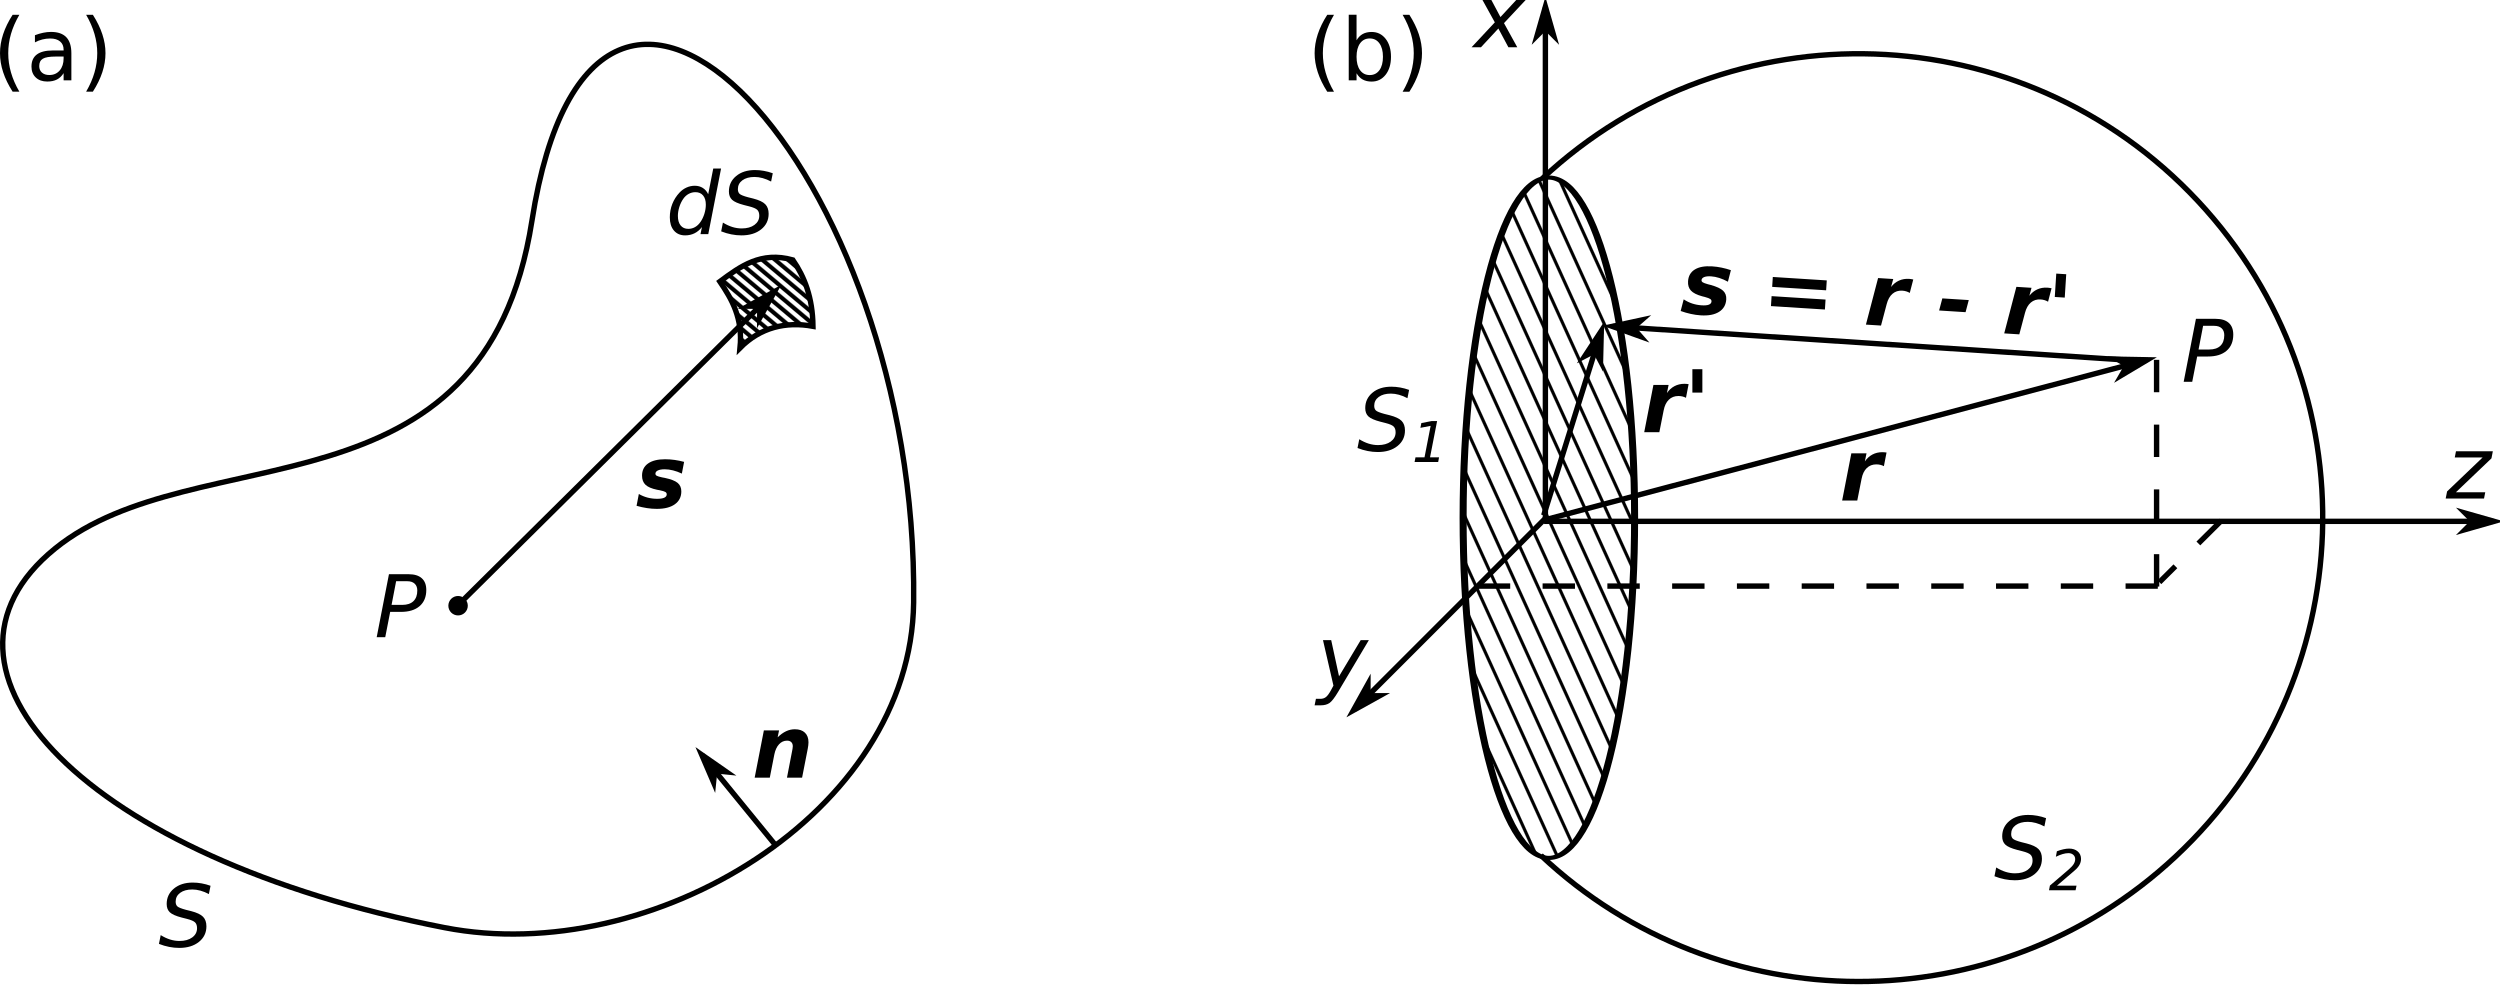
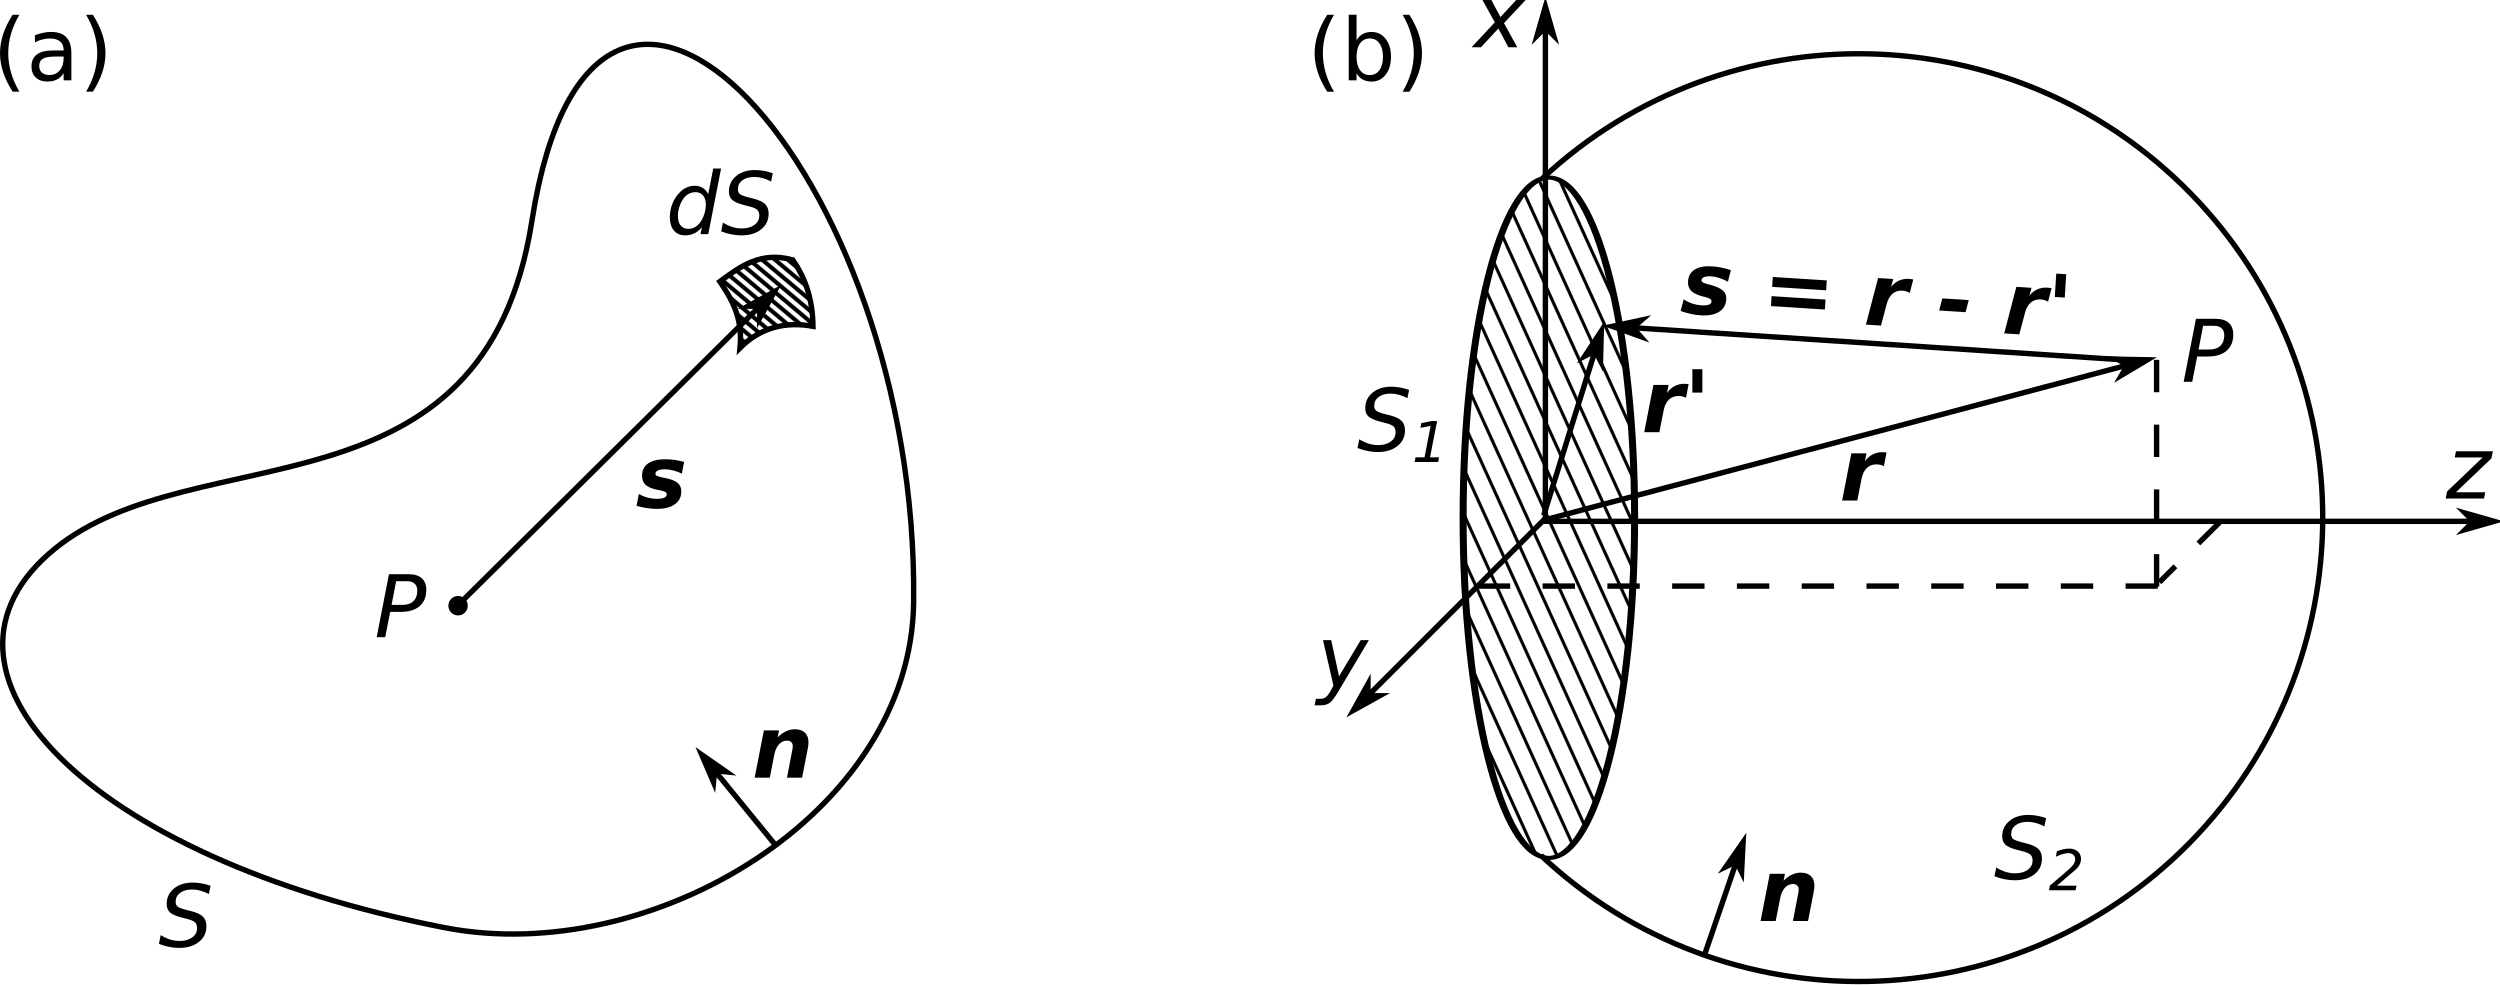
<svg xmlns="http://www.w3.org/2000/svg" xmlns:ns2="http://www.openswatchbook.org/uri/2009/osb" xmlns:xlink="http://www.w3.org/1999/xlink" width="1389.424" height="546.996" id="svg2" version="1.1">
  <defs id="defs4">
+     <pattern xlink:href="#pattern6970" id="pattern3070" patternTransform="matrix(1.477851,-1.758957,4.749717,3.990646,7.198318,8.233398)" />
    <pattern xlink:href="#pattern6467" id="pattern6970" patternTransform="matrix(1.477851,-1.758957,4.749717,3.990646,16.51082,8.233398)" />
    <pattern xlink:href="#pattern6378" id="pattern6467" patternTransform="matrix(1.477851,-1.758957,4.749717,3.990646,16.51082,8.233398)" />
    <pattern xlink:href="#Strips1_5" id="pattern6447" patternTransform="matrix(-1.051619,0.2817803,-2.016276,-7.524844,-16.54113,48.74354)" />
    <pattern id="Strips1_5" patternTransform="translate(0,0) scale(10,10)" height="1" width="6" patternUnits="userSpaceOnUse">
      <rect id="rect4518" height="2" width="1" y="-0.5" x="0" style="fill:black;stroke:none" />
    </pattern>
    <linearGradient id="linearGradient6427" ns2:paint="solid">
      <stop style="stop-color:#000000;stop-opacity:1;" offset="0" id="stop6429" />
    </linearGradient>
    <pattern xlink:href="#pattern5924" id="pattern6378" patternTransform="matrix(1.477851,-1.758957,4.749717,3.990646,16.50845,31.36485)" />
    <pattern xlink:href="#pattern5903" id="pattern5924" patternTransform="matrix(1.477851,-1.758957,4.749717,3.990646,16.50845,31.36485)" />
    <pattern xlink:href="#pattern5687" id="pattern5903" patternTransform="matrix(1.477851,-1.758957,4.749717,3.990646,16.51082,31.36858)" />
    <pattern xlink:href="#pattern5215" id="pattern5687" patternTransform="matrix(1.477851,-1.758957,4.749717,3.990646,16.51082,31.36858)" />
    <marker orient="auto" refY="0" refX="0" id="Arrow1Mend" style="overflow:visible">
      <path id="path5238" d="M 0,0 5,-5 -12.5,0 5,5 0,0 z" style="fill-rule:evenodd;stroke:#000000;stroke-width:1pt" transform="matrix(-0.4,0,0,-0.4,-4,0)" />
    </marker>
    <pattern xlink:href="#Strips1_1" id="pattern5215" patternTransform="matrix(1.477851,-1.758957,4.749717,3.990646,0,0)" />
    <pattern id="Strips1_1" patternTransform="translate(0,0) scale(10,10)" height="1" width="2" patternUnits="userSpaceOnUse">
      <rect id="rect4488" height="2" width="1" y="-0.5" x="0" style="fill:black;stroke:none" />
    </pattern>
  </defs>
  <g id="layer1" transform="translate(-7.198319,-8.233398)">
-     <g id="g6953" transform="translate(-9.312499,0)">
-       <path id="path2987" d="M 524.286,343.076 C 522.843,460.231 378.577,546.171 263.571,523.791 64.281,485.008 -35.514,380.012 47.143,313.076 125.719,249.445 285.654,300.41 312.143,130.934 347.065,-92.497 527.235,103.509 524.286,343.076 z" style="fill:none;stroke:#000000;stroke-width:3;stroke-miterlimit:10;stroke-opacity:1;stroke-dashoffset:0" />
-       <text id="text3758" y="362.362" x="224.571" style="font-size:48px;font-style:oblique;font-variant:normal;font-weight:normal;font-stretch:normal;line-height:125%;letter-spacing:0px;word-spacing:0px;fill:#000000;fill-opacity:1;stroke:none;font-family:Bitstream Vera Sans;-inkscape-font-specification:Bitstream Vera Sans Oblique" xml:space="preserve">
-         <tspan y="362.362" x="224.571" id="tspan3760">P</tspan>
+     <g id="g3083">
+       <path id="path2987" d="M 514.973,343.076 C 513.531,460.231 369.265,546.171 254.259,523.791 54.968,485.008 -44.826,380.012 37.83,313.076 116.406,249.445 276.341,300.41 302.83,130.934 337.753,-92.497 517.923,103.509 514.973,343.076 z" style="fill:none;stroke:#000000;stroke-width:3;stroke-miterlimit:10;stroke-opacity:1;stroke-dashoffset:0" />
+       <text id="text3758" y="362.362" x="215.259" style="font-size:48px;font-style:oblique;font-variant:normal;font-weight:normal;font-stretch:normal;line-height:125%;letter-spacing:0px;word-spacing:0px;fill:#000000;fill-opacity:1;stroke:none;font-family:Bitstream Vera Sans;-inkscape-font-specification:Bitstream Vera Sans Oblique" xml:space="preserve">
+         <tspan y="362.362" x="215.259" id="tspan3760">P</tspan>
      </text>
-       <text xml:space="preserve" style="font-size:48px;font-style:oblique;font-variant:normal;font-weight:normal;font-stretch:normal;line-height:125%;letter-spacing:0px;word-spacing:0px;fill:#000000;fill-opacity:1;stroke:none;font-family:Bitstream Vera Sans;-inkscape-font-specification:Bitstream Vera Sans Oblique" x="104.571" y="534.362" id="text3762">
-         <tspan id="tspan3764" x="104.571" y="534.362">S</tspan>
+       <text xml:space="preserve" style="font-size:48px;font-style:oblique;font-variant:normal;font-weight:normal;font-stretch:normal;line-height:125%;letter-spacing:0px;word-spacing:0px;fill:#000000;fill-opacity:1;stroke:none;font-family:Bitstream Vera Sans;-inkscape-font-specification:Bitstream Vera Sans Oblique" x="95.259" y="534.362" id="text3762">
+         <tspan id="tspan3764" x="95.259" y="534.362">S</tspan>
      </text>
-       <path id="rect3766" d="m 427.8,201.593 c 1.614,-16.505 -4.489,-26.941 -11.217,-36.887 11.429,-8.451 22.833,-16.956 40.547,-12.013 6.497,9.41 11.018,20.887 11.217,36.887 -15.185,-2.78 -29.25,0.64 -40.547,12.013 z" style="fill:url(#pattern6970);fill-opacity:1;stroke:#000000;stroke-width:3;stroke-miterlimit:10;stroke-opacity:1;stroke-dashoffset:0" />
-       <path transform="translate(3.125,-11.40234)" d="m 271.875,356.268 c 0,2.157 -1.749,3.906 -3.906,3.906 -2.157,0 -3.906,-1.749 -3.906,-3.906 0,-2.157 1.749,-3.906 3.906,-3.906 2.157,0 3.906,1.749 3.906,3.906 z" id="path5217" style="fill:#000000;stroke:#000000;stroke-width:3;stroke-miterlimit:10;stroke-opacity:1;stroke-dasharray:none;stroke-dashoffset:0" />
-       <text id="text5219" y="138.362" x="386.571" style="font-size:48px;font-style:oblique;font-variant:normal;font-weight:normal;font-stretch:normal;line-height:125%;letter-spacing:0px;word-spacing:0px;fill:#000000;fill-opacity:1;stroke:none;font-family:Bitstream Vera Sans;-inkscape-font-specification:Bitstream Vera Sans Oblique" xml:space="preserve">
-         <tspan y="138.362" x="386.571" id="tspan5221">dS</tspan>
+       <path id="rect3766" d="m 418.487,201.593 c 1.614,-16.505 -4.489,-26.941 -11.217,-36.887 11.429,-8.451 22.833,-16.956 40.547,-12.013 6.497,9.41 11.018,20.887 11.217,36.887 -15.185,-2.78 -29.25,0.64 -40.547,12.013 z" style="fill:url(#pattern3070);fill-opacity:1;stroke:#000000;stroke-width:3;stroke-miterlimit:10;stroke-opacity:1;stroke-dashoffset:0" />
+       <path transform="translate(-6.187499,-11.40234)" d="m 271.875,356.268 a 3.906,3.906 0 1 1 -7.812,0 3.906,3.906 0 1 1 7.812,0 z" id="path5217" style="fill:#000000;stroke:#000000;stroke-width:3;stroke-miterlimit:10;stroke-opacity:1;stroke-dasharray:none;stroke-dashoffset:0" />
+       <text id="text5219" y="138.362" x="377.259" style="font-size:48px;font-style:oblique;font-variant:normal;font-weight:normal;font-stretch:normal;line-height:125%;letter-spacing:0px;word-spacing:0px;fill:#000000;fill-opacity:1;stroke:none;font-family:Bitstream Vera Sans;-inkscape-font-specification:Bitstream Vera Sans Oblique" xml:space="preserve">
+         <tspan y="138.362" x="377.259" id="tspan5221">dS</tspan>
      </text>
-       <path id="path5223" d="M 272.656,342.987 446.598,170.66" style="fill:#ff0000;stroke:#000000;stroke-width:3;stroke-linecap:butt;stroke-linejoin:miter;stroke-miterlimit:4;stroke-opacity:1;stroke-dasharray:none;marker-end:url(#Arrow1Mend)" />
-       <text xml:space="preserve" style="font-size:48px;font-style:oblique;font-variant:normal;font-weight:bold;font-stretch:normal;line-height:125%;letter-spacing:0px;word-spacing:0px;fill:#000000;fill-opacity:1;stroke:none;font-family:Bitstream Vera Sans;-inkscape-font-specification:Bitstream Vera Sans Bold Oblique" x="369.826" y="290.362" id="text5669">
-         <tspan id="tspan5671" x="369.826" y="290.362">s</tspan>
+       <path id="path5223" d="M 263.344,342.987 437.286,170.66" style="fill:#ff0000;stroke:#000000;stroke-width:3;stroke-linecap:butt;stroke-linejoin:miter;stroke-miterlimit:4;stroke-opacity:1;stroke-dasharray:none;marker-end:url(#Arrow1Mend)" />
+       <text xml:space="preserve" style="font-size:48px;font-style:oblique;font-variant:normal;font-weight:bold;font-stretch:normal;line-height:125%;letter-spacing:0px;word-spacing:0px;fill:#000000;fill-opacity:1;stroke:none;font-family:Bitstream Vera Sans;-inkscape-font-specification:Bitstream Vera Sans Bold Oblique" x="360.513" y="290.362" id="text5669">
+         <tspan id="tspan5671" x="360.513" y="290.362">s</tspan>
      </text>
-       <path style="fill:#ff0000;stroke:#000000;stroke-width:3;stroke-linecap:butt;stroke-linejoin:miter;stroke-miterlimit:4;stroke-opacity:1;stroke-dasharray:none;marker-end:url(#Arrow1Mend)" d="M 447.821,478.326 406.764,428.023" id="path6385" />
-       <text id="text6389" y="440.425" x="434.451" style="font-size:48px;font-style:oblique;font-variant:normal;font-weight:bold;font-stretch:normal;line-height:125%;letter-spacing:0px;word-spacing:0px;fill:#000000;fill-opacity:1;stroke:none;font-family:Bitstream Vera Sans;-inkscape-font-specification:Bitstream Vera Sans Bold Oblique" xml:space="preserve">
-         <tspan y="440.425" x="434.451" id="tspan6391">n</tspan>
+       <path style="fill:#ff0000;stroke:#000000;stroke-width:3;stroke-linecap:butt;stroke-linejoin:miter;stroke-miterlimit:4;stroke-opacity:1;stroke-dasharray:none;marker-end:url(#Arrow1Mend)" d="M 438.509,478.326 397.451,428.023" id="path6385" />
+       <text id="text6389" y="440.425" x="425.138" style="font-size:48px;font-style:oblique;font-variant:normal;font-weight:bold;font-stretch:normal;line-height:125%;letter-spacing:0px;word-spacing:0px;fill:#000000;fill-opacity:1;stroke:none;font-family:Bitstream Vera Sans;-inkscape-font-specification:Bitstream Vera Sans Bold Oblique" xml:space="preserve">
+         <tspan y="440.425" x="425.138" id="tspan6391">n</tspan>
      </text>
    </g>
    <text xml:space="preserve" style="font-size:48px;font-style:normal;font-variant:normal;font-weight:normal;font-stretch:normal;line-height:125%;letter-spacing:0px;word-spacing:0px;fill:#000000;fill-opacity:1;stroke:none;font-family:Bitstream Vera Sans;-inkscape-font-specification:Bitstream Vera Sans" x="1178.125" y="52.896" id="text6496" transform="translate(16.50845,31.36485)">
      <tspan id="tspan6498" x="1178.125" y="52.896" />
    </text>
-     <g id="g6912" transform="translate(18.7179,-71.875)">
-       <path id="path5988" d="m 847.359,369.314 0,-285.052" style="fill:none;stroke:#000000;stroke-width:3;stroke-linecap:butt;stroke-linejoin:miter;stroke-miterlimit:4;stroke-opacity:1;stroke-dasharray:none;marker-mid:none;marker-end:url(#Arrow1Mend)" />
-       <path style="fill:none;stroke:#000000;stroke-width:3;stroke-linecap:butt;stroke-linejoin:miter;stroke-miterlimit:4;stroke-opacity:1;stroke-dasharray:none;marker-mid:none;marker-end:url(#Arrow1Mend)" d="M 847.289,368.259 740.959,474.589" id="path6354" />
-       <path transform="matrix(1.694444,0,0,1,-559.2173,31.36485)" d="m 859.375,336.49 c 0,104.416 -12.592,189.062 -28.125,189.062 -15.533,0 -28.125,-84.646 -28.125,-189.062 0,-104.416 12.592,-189.062 28.125,-189.062 15.533,0 28.125,84.646 28.125,189.062 z" id="path6363" style="fill:url(#pattern6447);fill-opacity:1;stroke:#000000;stroke-width:2.305;stroke-miterlimit:4;stroke-opacity:1;stroke-dasharray:none;stroke-dashoffset:0" />
-       <path transform="matrix(-1,0,0,-1,2010.633,690.2189)" d="m 1165.036,510.843 c -104.059,97.187 -267.202,91.617 -364.39,-12.443 -97.187,-104.059 -91.617,-267.202 12.443,-364.39 99.35,-92.789 253.676,-92.493 352.669,0.677" id="path6420" style="fill:none;stroke:#000000;stroke-width:3;stroke-miterlimit:4;stroke-opacity:1;stroke-dasharray:none;stroke-dashoffset:0" />
-       <text xml:space="preserve" style="font-size:48px;font-style:oblique;font-variant:normal;font-weight:normal;font-stretch:normal;line-height:125%;letter-spacing:0px;word-spacing:0px;fill:#000000;fill-opacity:1;stroke:none;font-family:Bitstream Vera Sans;-inkscape-font-specification:Bitstream Vera Sans Oblique" x="1200.806" y="292.306" id="text6474">
-         <tspan id="tspan6476" x="1200.806" y="292.306">P</tspan>
-       </text>
-       <path style="fill:#ff0000;stroke:#000000;stroke-width:3;stroke-linecap:butt;stroke-linejoin:miter;stroke-miterlimit:4;stroke-opacity:1;stroke-dasharray:none;marker-end:url(#Arrow1Mend)" d="M 848.518,368.626 1181.507,280.183" id="path6478" />
-       <path id="path6484" d="M 846.431,366.531 878.276,264.516" style="fill:#ff0000;stroke:#000000;stroke-width:3;stroke-linecap:butt;stroke-linejoin:miter;stroke-miterlimit:4;stroke-opacity:1;stroke-dasharray:none;marker-end:url(#Arrow1Mend)" />
-       <path style="fill:#ff0000;stroke:#000000;stroke-width:3;stroke-linecap:butt;stroke-linejoin:miter;stroke-miterlimit:4;stroke-opacity:1;stroke-dasharray:none;marker-end:url(#Arrow1Mend)" d="M 1178.453,280.752 884.97,261.526" id="path6486" />
-       <text id="text6488" y="358.306" x="1010.806" style="font-size:48px;font-style:oblique;font-variant:normal;font-weight:bold;font-stretch:normal;line-height:125%;letter-spacing:0px;word-spacing:0px;fill:#000000;fill-opacity:1;stroke:none;font-family:Bitstream Vera Sans;-inkscape-font-specification:Bitstream Vera Sans Bold Oblique" xml:space="preserve">
-         <tspan y="358.306" x="1010.806" id="tspan6490">r</tspan>
-       </text>
-       <text transform="matrix(0.9979881,0.06340066,-0.06340066,0.9979881,0,0)" xml:space="preserve" style="font-size:48px;font-style:oblique;font-variant:normal;font-weight:bold;font-stretch:normal;line-height:125%;letter-spacing:0px;word-spacing:0px;fill:#000000;fill-opacity:1;stroke:none;font-family:Bitstream Vera Sans;-inkscape-font-specification:Bitstream Vera Sans Bold Oblique" x="936.256" y="194.972" id="text6492">
-         <tspan id="tspan6494" x="936.256" y="194.972">s = r - r'</tspan>
-       </text>
-       <text xml:space="preserve" style="font-size:48px;font-style:oblique;font-variant:normal;font-weight:bold;font-stretch:normal;line-height:125%;letter-spacing:0px;word-spacing:0px;fill:#000000;fill-opacity:1;stroke:none;font-family:Bitstream Vera Sans;-inkscape-font-specification:Bitstream Vera Sans Bold Oblique" x="900.806" y="320.306" id="text6500">
-         <tspan id="tspan6502" x="900.806" y="320.306">r'</tspan>
-       </text>
-       <path id="path6506" d="m 846.633,369.854 527.521,0" style="fill:none;stroke:#000000;stroke-width:3;stroke-linecap:butt;stroke-linejoin:miter;stroke-miterlimit:4;stroke-opacity:1;stroke-dasharray:none;marker-end:url(#Arrow1Mend)" />
-       <path style="fill:none;stroke:#000000;stroke-width:3;stroke-linecap:butt;stroke-linejoin:miter;stroke-miterlimit:4;stroke-opacity:1;stroke-dasharray:18, 18;stroke-dashoffset:0;marker-end:none" d="m 809.809,405.839 377.913,0" id="path6690" />
-       <path id="path6874" d="m 1187.046,280.098 0,136.364" style="fill:none;stroke:#000000;stroke-width:3;stroke-linecap:butt;stroke-linejoin:miter;stroke-miterlimit:4;stroke-opacity:1;stroke-dasharray:18, 18;stroke-dashoffset:0;marker-end:none" />
-       <path style="fill:none;stroke:#000000;stroke-width:3;stroke-linecap:butt;stroke-linejoin:miter;stroke-miterlimit:4;stroke-opacity:1;stroke-dasharray:18, 18;stroke-dashoffset:0;marker-end:none" d="m 1223.032,369.459 -34.439,34.228" id="path6876" />
-       <text id="text6878" y="357.16" x="1347.858" style="font-size:48px;font-style:oblique;font-variant:normal;font-weight:normal;font-stretch:normal;line-height:125%;letter-spacing:0px;word-spacing:0px;fill:#000000;fill-opacity:1;stroke:none;font-family:Bitstream Vera Sans;-inkscape-font-specification:Bitstream Vera Sans Oblique" xml:space="preserve">
-         <tspan y="357.16" x="1347.858" id="tspan6880">z</tspan>
-       </text>
-       <text id="text6882" y="106.358" x="807.584" style="font-size:48px;font-style:oblique;font-variant:normal;font-weight:normal;font-stretch:normal;line-height:125%;letter-spacing:0px;word-spacing:0px;fill:#000000;fill-opacity:1;stroke:none;font-family:Bitstream Vera Sans;-inkscape-font-specification:Bitstream Vera Sans Oblique" xml:space="preserve">
-         <tspan y="106.358" x="807.584" id="tspan6884">x</tspan>
-       </text>
-       <text id="text6886" y="462.121" x="720.301" style="font-size:48px;font-style:oblique;font-variant:normal;font-weight:normal;font-stretch:normal;line-height:125%;letter-spacing:0px;word-spacing:0px;fill:#000000;fill-opacity:1;stroke:none;font-family:Bitstream Vera Sans;-inkscape-font-specification:Bitstream Vera Sans Oblique" xml:space="preserve">
-         <tspan y="462.121" x="720.301" id="tspan6888">y</tspan>
-       </text>
-       <text id="text6898" y="330.644" x="742.664" style="font-size:48px;font-style:oblique;font-variant:normal;font-weight:normal;font-stretch:normal;line-height:125%;letter-spacing:0px;word-spacing:0px;fill:#000000;fill-opacity:1;stroke:none;font-family:Bitstream Vera Sans;-inkscape-font-specification:Bitstream Vera Sans Oblique" xml:space="preserve">
-         <tspan y="330.644" x="742.664" id="tspan6900">S<tspan id="tspan6902" style="font-size:65.001%;baseline-shift:sub">1</tspan>
-         </tspan>
-       </text>
-       <text xml:space="preserve" style="font-size:48px;font-style:oblique;font-variant:normal;font-weight:normal;font-stretch:normal;line-height:125%;letter-spacing:0px;word-spacing:0px;fill:#000000;fill-opacity:1;stroke:none;font-family:Bitstream Vera Sans;-inkscape-font-specification:Bitstream Vera Sans Oblique" x="1096.664" y="568.644" id="text6904">
-         <tspan id="tspan6906" x="1096.664" y="568.644">S<tspan id="tspan6910" style="font-size:65.001%;baseline-shift:sub">2</tspan>
-         </tspan>
-       </text>
-     </g>
    <text xml:space="preserve" style="font-size:48px;font-style:normal;font-variant:normal;font-weight:normal;font-stretch:normal;line-height:125%;letter-spacing:0px;word-spacing:0px;fill:#000000;fill-opacity:1;stroke:none;font-family:Bitstream Vera Sans;-inkscape-font-specification:Bitstream Vera Sans" x="3.073" y="52.862" id="text6945">
      <tspan id="tspan6947" x="3.073" y="52.862">(a)</tspan>
    </text>
    <text xml:space="preserve" style="font-size:48px;font-style:normal;font-variant:normal;font-weight:normal;font-stretch:normal;line-height:125%;letter-spacing:0px;word-spacing:0px;fill:#000000;fill-opacity:1;stroke:none;font-family:Bitstream Vera Sans;-inkscape-font-specification:Bitstream Vera Sans" x="733.698" y="52.886" id="text6949">
      <tspan id="tspan6951" x="733.698" y="52.886">(b)</tspan>
    </text>
+     <g id="g3907">
+       <path id="path5988" d="m 866.077,297.439 0,-285.052" style="fill:none;stroke:#000000;stroke-width:3;stroke-linecap:butt;stroke-linejoin:miter;stroke-miterlimit:4;stroke-opacity:1;stroke-dasharray:none;marker-mid:none;marker-end:url(#Arrow1Mend)" />
+       <path style="fill:none;stroke:#000000;stroke-width:3;stroke-linecap:butt;stroke-linejoin:miter;stroke-miterlimit:4;stroke-opacity:1;stroke-dasharray:none;marker-mid:none;marker-end:url(#Arrow1Mend)" d="M 866.007,296.384 759.676,402.714" id="path6354" />
+       <path transform="matrix(1.694444,0,0,1,-540.4994,-40.51015)" d="m 859.375,336.49 a 28.125,189.062 0 1 1 -56.25,0 28.125,189.062 0 1 1 56.25,0 z" id="path6363" style="fill:url(#pattern6447);fill-opacity:1;stroke:#000000;stroke-width:2.305;stroke-miterlimit:4;stroke-opacity:1;stroke-dasharray:none;stroke-dashoffset:0" />
+       <path transform="matrix(-1,0,0,-1,2029.351,618.3439)" d="m 1165.036,510.843 a 257.812,257.812 0 1 1 0.722,-376.155" id="path6420" style="fill:none;stroke:#000000;stroke-width:3;stroke-miterlimit:4;stroke-opacity:1;stroke-dasharray:none;stroke-dashoffset:0" />
+       <text xml:space="preserve" style="font-size:48px;font-style:oblique;font-variant:normal;font-weight:normal;font-stretch:normal;line-height:125%;letter-spacing:0px;word-spacing:0px;fill:#000000;fill-opacity:1;stroke:none;font-family:Bitstream Vera Sans;-inkscape-font-specification:Bitstream Vera Sans Oblique" x="1219.524" y="220.431" id="text6474">
+         <tspan id="tspan6476" x="1219.524" y="220.431">P</tspan>
+       </text>
+       <path style="fill:#ff0000;stroke:#000000;stroke-width:3;stroke-linecap:butt;stroke-linejoin:miter;stroke-miterlimit:4;stroke-opacity:1;stroke-dasharray:none;marker-end:url(#Arrow1Mend)" d="m 867.236,296.751 332.989,-88.443" id="path6478" />
+       <path id="path6484" d="M 865.149,294.656 896.994,192.641" style="fill:#ff0000;stroke:#000000;stroke-width:3;stroke-linecap:butt;stroke-linejoin:miter;stroke-miterlimit:4;stroke-opacity:1;stroke-dasharray:none;marker-end:url(#Arrow1Mend)" />
+       <path style="fill:#ff0000;stroke:#000000;stroke-width:3;stroke-linecap:butt;stroke-linejoin:miter;stroke-miterlimit:4;stroke-opacity:1;stroke-dasharray:none;marker-end:url(#Arrow1Mend)" d="M 1197.171,208.877 903.687,189.651" id="path6486" />
+       <text id="text6488" y="286.431" x="1029.524" style="font-size:48px;font-style:oblique;font-variant:normal;font-weight:bold;font-stretch:normal;line-height:125%;letter-spacing:0px;word-spacing:0px;fill:#000000;fill-opacity:1;stroke:none;font-family:Bitstream Vera Sans;-inkscape-font-specification:Bitstream Vera Sans Bold Oblique" xml:space="preserve">
+         <tspan y="286.431" x="1029.524" id="tspan6490">r</tspan>
+       </text>
+       <text transform="matrix(0.9979881,0.06340066,-0.06340066,0.9979881,0,0)" xml:space="preserve" style="font-size:48px;font-style:oblique;font-variant:normal;font-weight:bold;font-stretch:normal;line-height:125%;letter-spacing:0px;word-spacing:0px;fill:#000000;fill-opacity:1;stroke:none;font-family:Bitstream Vera Sans;-inkscape-font-specification:Bitstream Vera Sans Bold Oblique" x="950.379" y="122.055" id="text6492">
+         <tspan id="tspan6494" x="950.379" y="122.055">s = r - r'</tspan>
+       </text>
+       <text xml:space="preserve" style="font-size:48px;font-style:oblique;font-variant:normal;font-weight:bold;font-stretch:normal;line-height:125%;letter-spacing:0px;word-spacing:0px;fill:#000000;fill-opacity:1;stroke:none;font-family:Bitstream Vera Sans;-inkscape-font-specification:Bitstream Vera Sans Bold Oblique" x="919.524" y="248.431" id="text6500">
+         <tspan id="tspan6502" x="919.524" y="248.431">r'</tspan>
+       </text>
+       <path id="path6506" d="m 865.351,297.979 527.521,0" style="fill:none;stroke:#000000;stroke-width:3;stroke-linecap:butt;stroke-linejoin:miter;stroke-miterlimit:4;stroke-opacity:1;stroke-dasharray:none;marker-end:url(#Arrow1Mend)" />
+       <path style="fill:none;stroke:#000000;stroke-width:3;stroke-linecap:butt;stroke-linejoin:miter;stroke-miterlimit:4;stroke-opacity:1;stroke-dasharray:18, 18;stroke-dashoffset:0;marker-end:none" d="m 828.527,333.964 377.913,0" id="path6690" />
+       <path id="path6874" d="m 1205.764,208.223 0,136.364" style="fill:none;stroke:#000000;stroke-width:3;stroke-linecap:butt;stroke-linejoin:miter;stroke-miterlimit:4;stroke-opacity:1;stroke-dasharray:18, 18;stroke-dashoffset:0;marker-end:none" />
+       <path style="fill:none;stroke:#000000;stroke-width:3;stroke-linecap:butt;stroke-linejoin:miter;stroke-miterlimit:4;stroke-opacity:1;stroke-dasharray:18, 18;stroke-dashoffset:0;marker-end:none" d="m 1241.75,297.584 -34.439,34.228" id="path6876" />
+       <text id="text6878" y="285.285" x="1366.576" style="font-size:48px;font-style:oblique;font-variant:normal;font-weight:normal;font-stretch:normal;line-height:125%;letter-spacing:0px;word-spacing:0px;fill:#000000;fill-opacity:1;stroke:none;font-family:Bitstream Vera Sans;-inkscape-font-specification:Bitstream Vera Sans Oblique" xml:space="preserve">
+         <tspan y="285.285" x="1366.576" id="tspan6880">z</tspan>
+       </text>
+       <text id="text6882" y="34.483" x="826.302" style="font-size:48px;font-style:oblique;font-variant:normal;font-weight:normal;font-stretch:normal;line-height:125%;letter-spacing:0px;word-spacing:0px;fill:#000000;fill-opacity:1;stroke:none;font-family:Bitstream Vera Sans;-inkscape-font-specification:Bitstream Vera Sans Oblique" xml:space="preserve">
+         <tspan y="34.483" x="826.302" id="tspan6884">x</tspan>
+       </text>
+       <text id="text6886" y="390.246" x="739.019" style="font-size:48px;font-style:oblique;font-variant:normal;font-weight:normal;font-stretch:normal;line-height:125%;letter-spacing:0px;word-spacing:0px;fill:#000000;fill-opacity:1;stroke:none;font-family:Bitstream Vera Sans;-inkscape-font-specification:Bitstream Vera Sans Oblique" xml:space="preserve">
+         <tspan y="390.246" x="739.019" id="tspan6888">y</tspan>
+       </text>
+       <text id="text6898" y="258.769" x="761.382" style="font-size:48px;font-style:oblique;font-variant:normal;font-weight:normal;font-stretch:normal;line-height:125%;letter-spacing:0px;word-spacing:0px;fill:#000000;fill-opacity:1;stroke:none;font-family:Bitstream Vera Sans;-inkscape-font-specification:Bitstream Vera Sans Oblique" xml:space="preserve">
+         <tspan y="258.769" x="761.382" id="tspan6900">S<tspan id="tspan6902" style="font-size:65.001%;baseline-shift:sub">1</tspan>
+         </tspan>
+       </text>
+       <text xml:space="preserve" style="font-size:48px;font-style:oblique;font-variant:normal;font-weight:normal;font-stretch:normal;line-height:125%;letter-spacing:0px;word-spacing:0px;fill:#000000;fill-opacity:1;stroke:none;font-family:Bitstream Vera Sans;-inkscape-font-specification:Bitstream Vera Sans Oblique" x="1115.382" y="496.769" id="text6904">
+         <tspan id="tspan6906" x="1115.382" y="496.769">S<tspan id="tspan6910" style="font-size:65.001%;baseline-shift:sub">2</tspan>
+         </tspan>
+       </text>
+       <text xml:space="preserve" style="font-size:48px;font-style:oblique;font-variant:normal;font-weight:bold;font-stretch:normal;line-height:125%;letter-spacing:0px;word-spacing:0px;fill:#000000;fill-opacity:1;stroke:none;font-family:Bitstream Vera Sans;-inkscape-font-specification:Bitstream Vera Sans Bold Oblique" x="984.201" y="520.112" id="text3077">
+         <tspan id="tspan3079" x="984.201" y="520.112">n</tspan>
+       </text>
+       <path id="path3081" d="m 954.808,538.085 21.018,-61.436" style="fill:#ff0000;stroke:#000000;stroke-width:3;stroke-linecap:butt;stroke-linejoin:miter;stroke-miterlimit:4;stroke-opacity:1;stroke-dasharray:none;marker-end:url(#Arrow1Mend)" />
+     </g>
  </g>
</svg>
